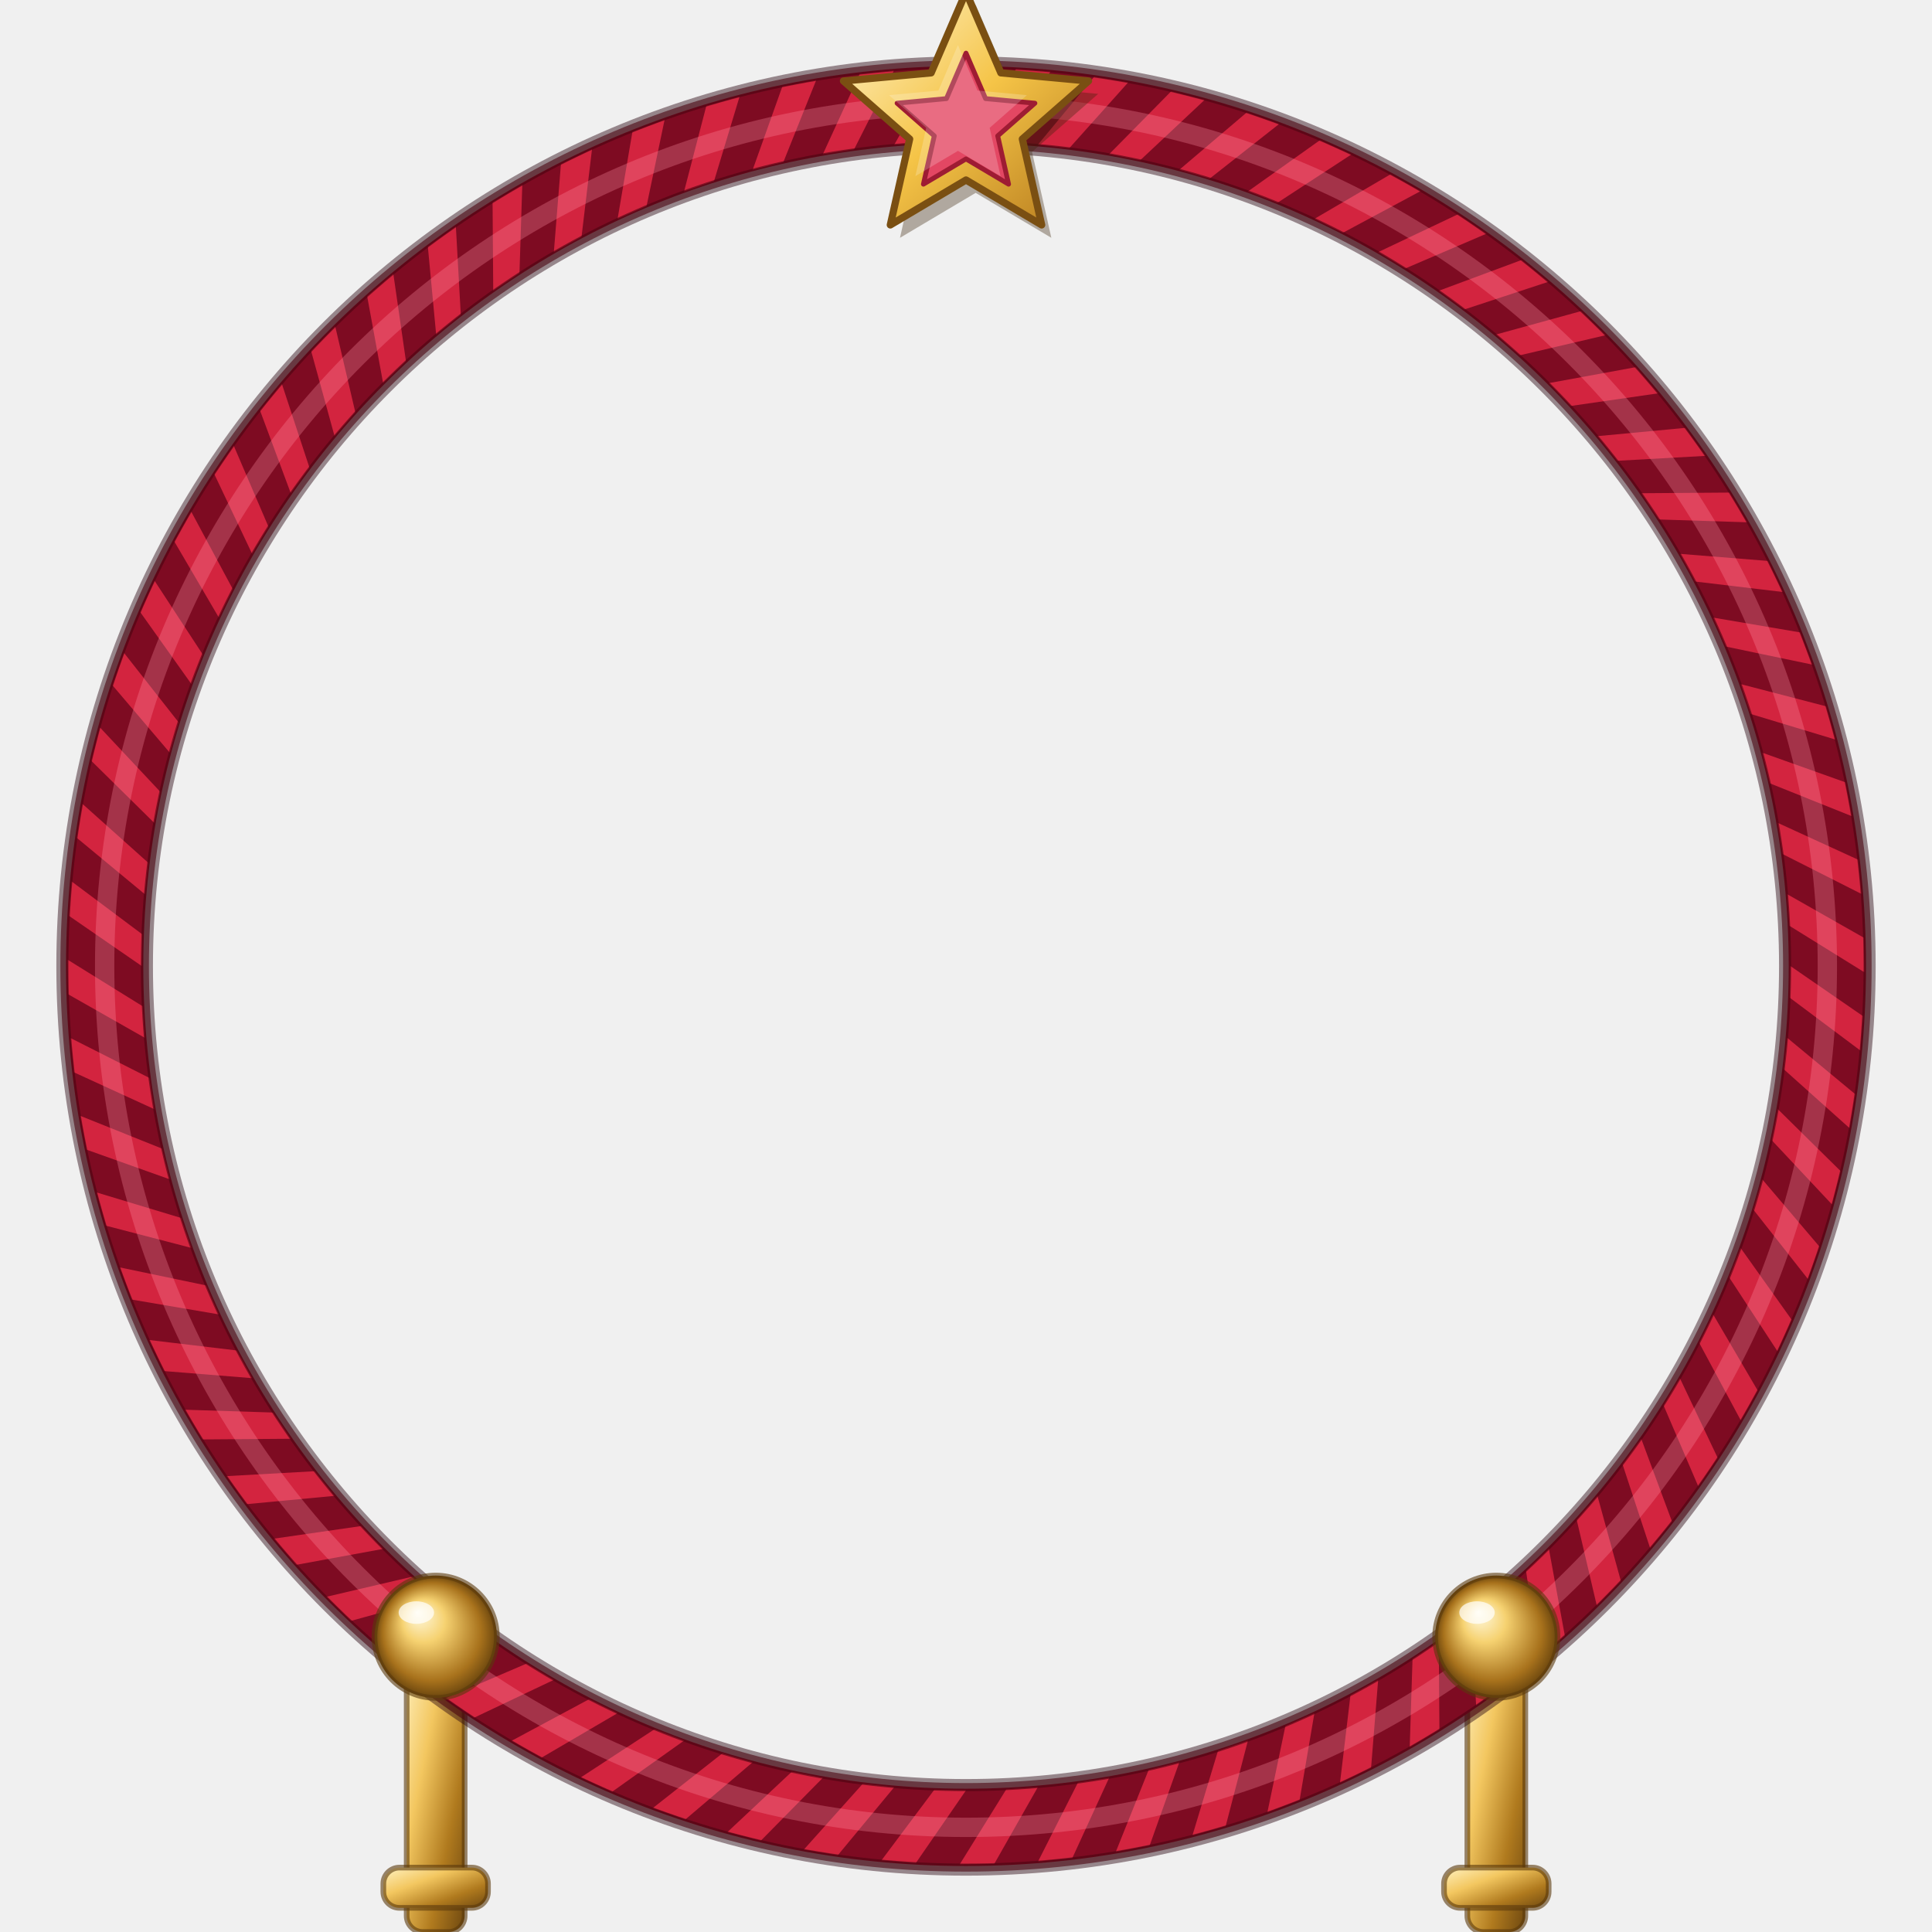
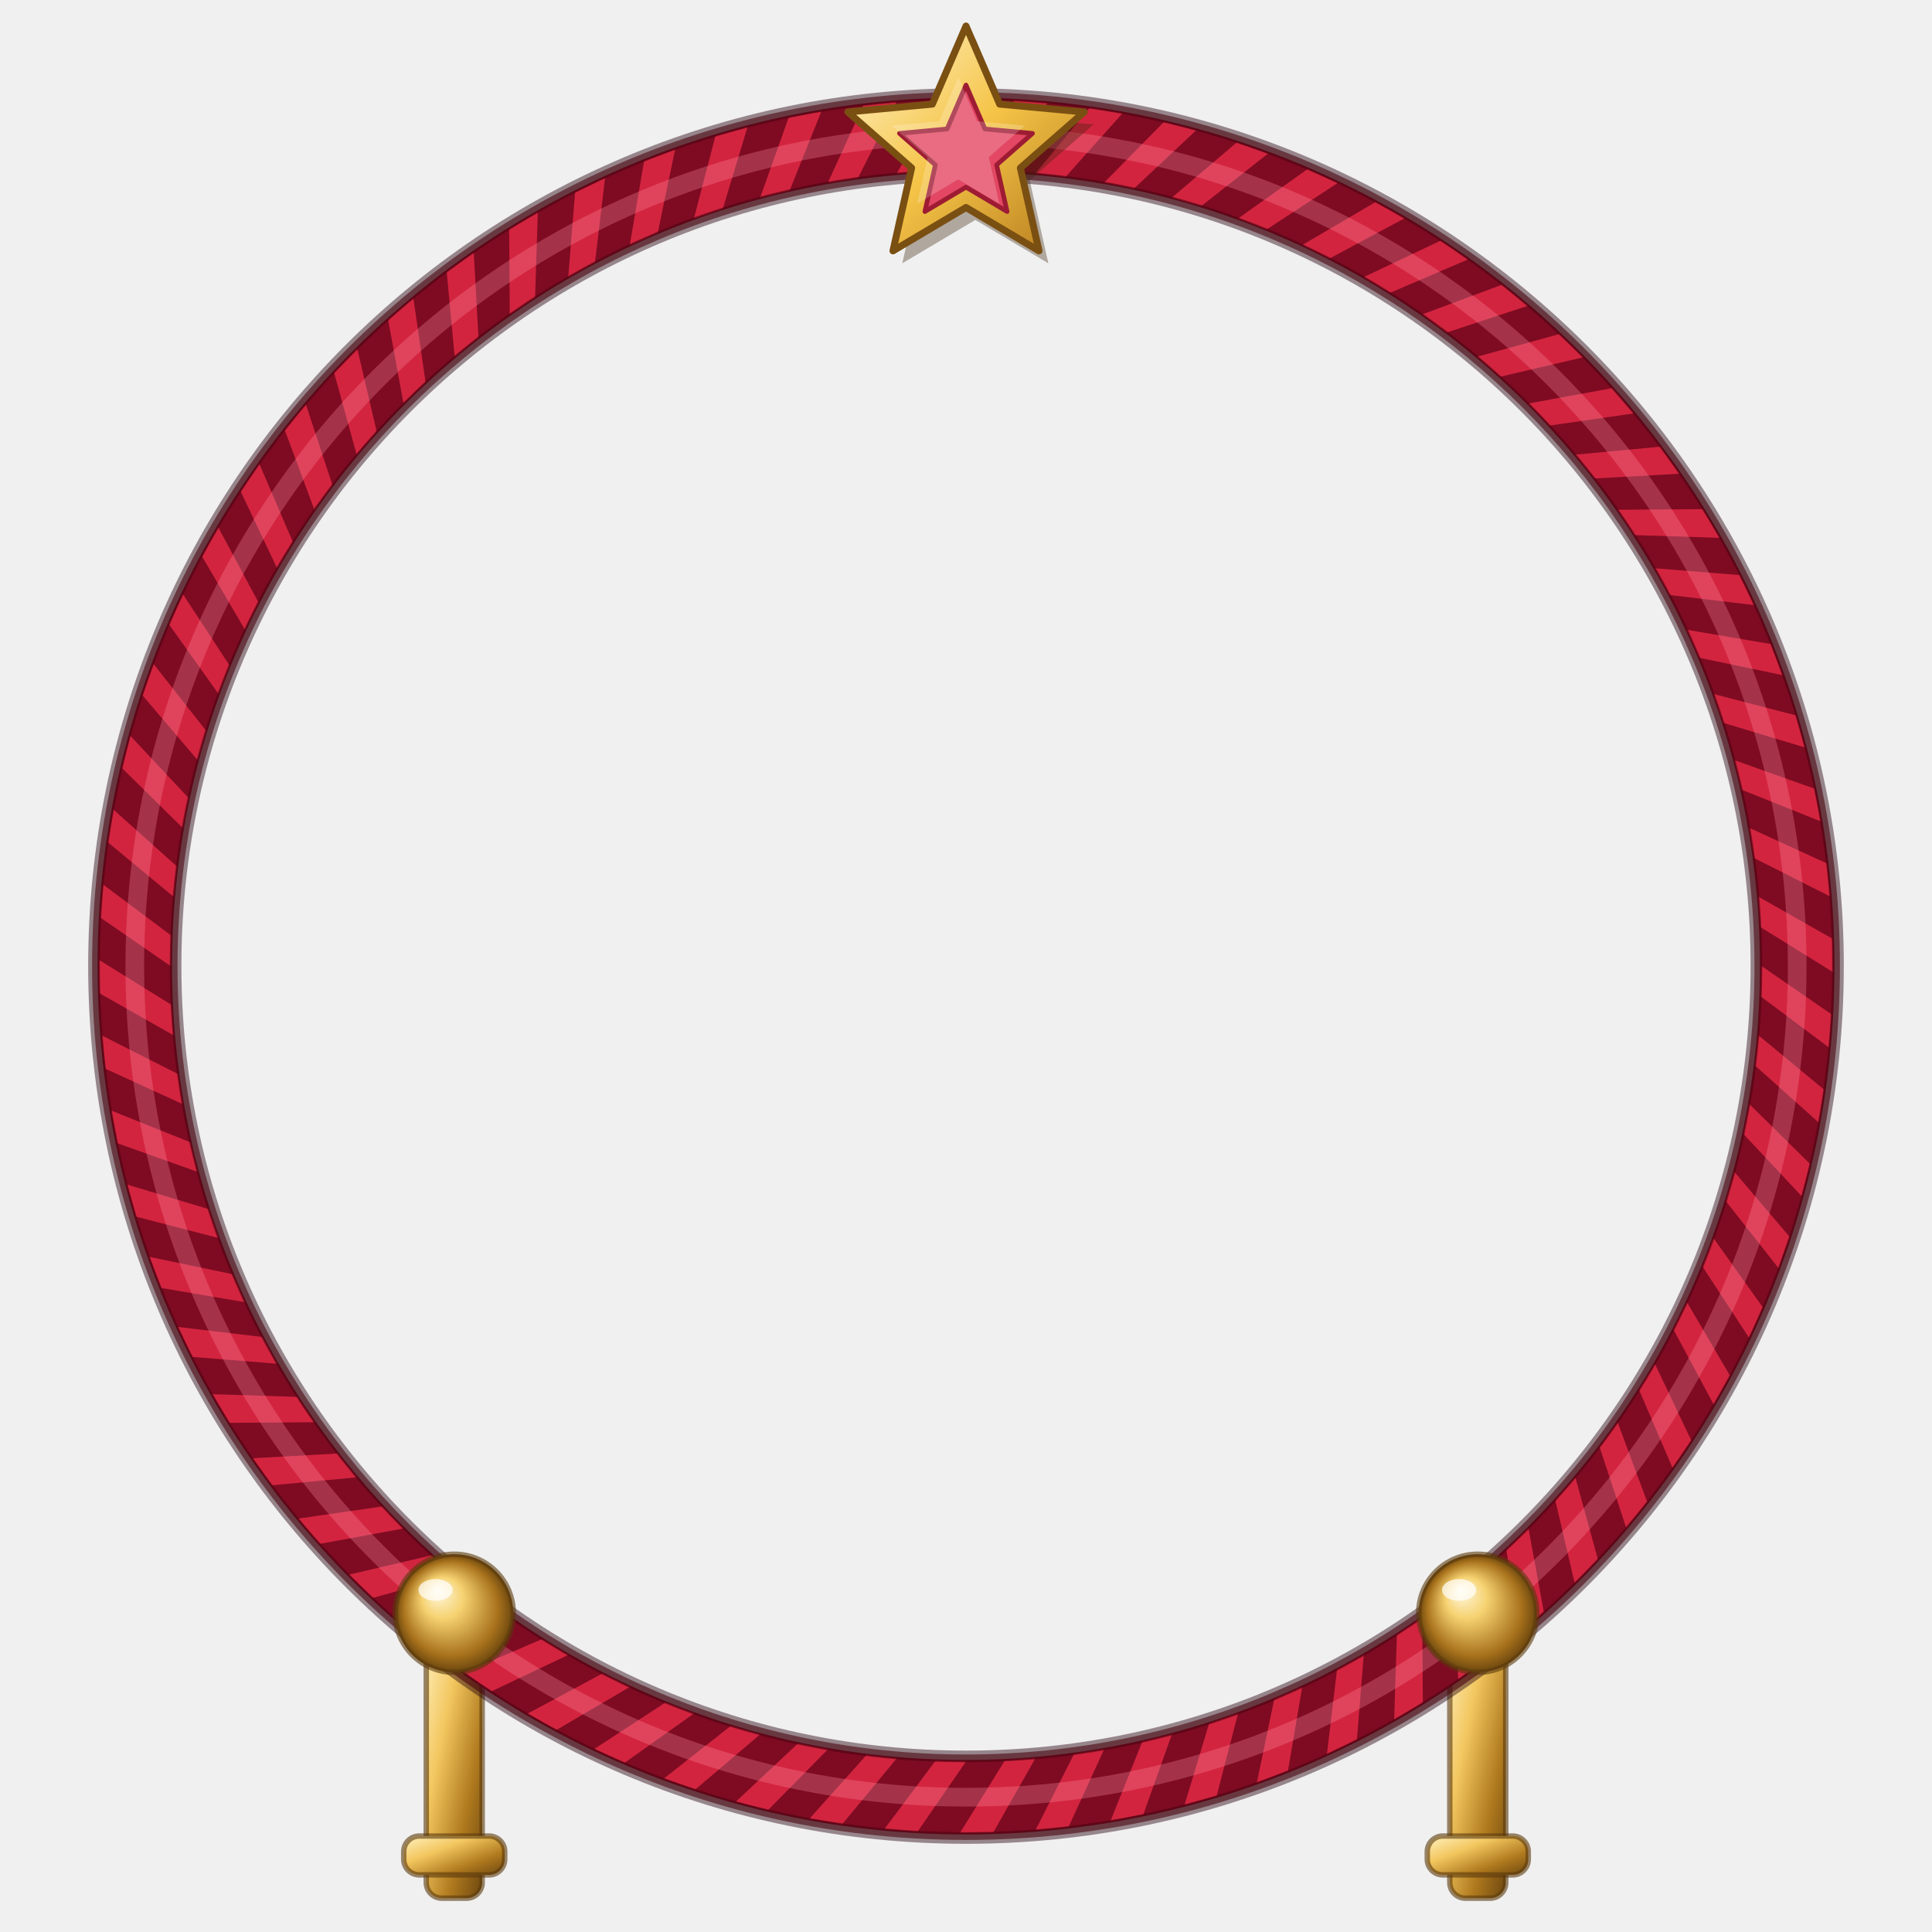
<svg xmlns="http://www.w3.org/2000/svg" viewBox="0 0 240 240" width="240" height="240">
  <defs>
    <linearGradient id="brass" x1="0" y1="0" x2="1" y2="1">
      <stop offset="0" stop-color="#FFF2C2" />
      <stop offset="0.35" stop-color="#F3C760" />
      <stop offset="0.7" stop-color="#B07A1E" />
      <stop offset="1" stop-color="#6E4810" />
    </linearGradient>
    <radialGradient id="ball" cx="0.5" cy="0.5" r="0.5" fx="0.35" fy="0.3">
      <stop offset="0" stop-color="#FFFBE6" />
      <stop offset="0.35" stop-color="#F6D271" />
      <stop offset="0.8" stop-color="#A8721C" />
      <stop offset="1" stop-color="#6B460E" />
    </radialGradient>
    <linearGradient id="starg" x1="0" y1="0" x2="1" y2="1">
      <stop offset="0" stop-color="#FFF6D2" />
      <stop offset="0.5" stop-color="#F5C447" />
      <stop offset="1" stop-color="#B3781C" />
    </linearGradient>
    <radialGradient id="flash" cx="0.5" cy="0.5" r="0.5">
      <stop offset="0" stop-color="#FFFFFF" />
      <stop offset="1" stop-color="#FFFFFF" stop-opacity="0" />
    </radialGradient>
  </defs>
  <style>.fx{opacity:0;animation:fx 3.6s ease-out infinite}@keyframes fx{0%,70%,100%{opacity:0;transform:scale(.2)}74%{opacity:1;transform:scale(1.1)}86%{opacity:0;transform:scale(.6)}}@media (prefers-reduced-motion:reduce){*{animation:none!important}}</style>
-   <rect x="50.52" y="204.32" width="7.2" height="35.68" rx="2" fill="url(#brass)" stroke="#5A3A0C" stroke-opacity=".6" stroke-width=".7" />
-   <rect x="47.62" y="232" width="13" height="5" rx="2" fill="url(#brass)" stroke="#5A3A0C" stroke-opacity=".6" stroke-width=".7" />
-   <rect x="182.28" y="204.32" width="7.2" height="35.68" rx="2" fill="url(#brass)" stroke="#5A3A0C" stroke-opacity=".6" stroke-width=".7" />
-   <rect x="179.38" y="232" width="13" height="5" rx="2" fill="url(#brass)" stroke="#5A3A0C" stroke-opacity=".6" stroke-width=".7" />
-   <circle cx="120" cy="120" r="107" fill="none" stroke="#2A0510" stroke-opacity=".45" stroke-width="12" />
-   <circle cx="120" cy="120" r="107" fill="none" stroke="#7E0B22" stroke-width="9.6" />
-   <path d="M222.4,120L222.32,123.93L231.1,130.5L231.43,126.23ZM222.01,128.92L221.59,132.83L229.77,140.15L230.46,135.92ZM220.84,137.78L220.09,141.64L227.59,149.64L228.65,145.48ZM218.91,146.5L217.82,150.28L224.6,158.9L226.02,154.86ZM216.22,155.02L214.81,158.69L220.81,167.87L222.58,163.96ZM212.81,163.28L211.08,166.81L216.26,176.47L218.35,172.74ZM208.68,171.2L206.65,174.57L210.97,184.65L213.38,181.11ZM203.88,178.73L201.56,181.91L204.99,192.33L207.7,189.01ZM198.44,185.82L195.86,188.78L198.36,199.46L201.35,196.4ZM192.41,192.41L189.57,195.13L191.14,205.99L194.39,203.2ZM185.82,198.44L182.76,200.91L183.37,211.86L186.85,209.36ZM178.73,203.88L175.47,206.07L175.12,217.04L178.81,214.85ZM171.2,208.68L167.76,210.58L166.46,221.47L170.32,219.61ZM163.28,212.81L159.68,214.4L157.44,225.13L161.44,223.62ZM155.02,216.22L151.3,217.5L148.13,228L152.26,226.84ZM146.5,218.91L142.69,219.86L138.61,230.04L142.82,229.24ZM137.78,220.84L133.9,221.45L128.95,231.24L133.21,230.81ZM128.92,222.01L125,222.28L119.22,231.6L123.51,231.54ZM120,222.4L116.07,222.32L109.5,231.1L113.77,231.43ZM111.08,222.01L107.17,221.59L99.85,229.77L104.08,230.46ZM102.22,220.84L98.36,220.09L90.36,227.59L94.52,228.65ZM93.5,218.91L89.72,217.82L81.1,224.6L85.14,226.02ZM84.98,216.22L81.31,214.81L72.13,220.81L76.04,222.58ZM76.72,212.81L73.19,211.08L63.53,216.26L67.26,218.35ZM68.8,208.68L65.43,206.65L55.35,210.97L58.89,213.38ZM61.27,203.88L58.09,201.56L47.67,204.99L50.99,207.7ZM54.18,198.44L51.22,195.86L40.54,198.36L43.6,201.35ZM47.59,192.41L44.87,189.57L34.01,191.14L36.8,194.39ZM41.56,185.82L39.09,182.76L28.14,183.37L30.64,186.85ZM36.12,178.73L33.93,175.47L22.96,175.12L25.15,178.81ZM31.32,171.2L29.42,167.76L18.53,166.46L20.39,170.32ZM27.19,163.28L25.6,159.68L14.87,157.44L16.38,161.44ZM23.78,155.02L22.5,151.3L12,148.13L13.16,152.26ZM21.09,146.5L20.14,142.69L9.96,138.61L10.76,142.82ZM19.16,137.78L18.55,133.9L8.76,128.95L9.19,133.21ZM17.99,128.92L17.72,125L8.4,119.22L8.46,123.51ZM17.6,120L17.68,116.07L8.9,109.5L8.57,113.77ZM17.99,111.08L18.41,107.17L10.23,99.85L9.54,104.08ZM19.16,102.22L19.91,98.36L12.41,90.36L11.35,94.52ZM21.09,93.5L22.18,89.72L15.4,81.1L13.98,85.14ZM23.78,84.98L25.19,81.31L19.19,72.13L17.42,76.04ZM27.19,76.72L28.92,73.19L23.74,63.53L21.65,67.26ZM31.32,68.8L33.35,65.43L29.03,55.35L26.62,58.89ZM36.12,61.27L38.44,58.09L35.01,47.67L32.3,50.99ZM41.56,54.18L44.14,51.22L41.64,40.54L38.65,43.6ZM47.59,47.59L50.43,44.87L48.86,34.01L45.61,36.8ZM54.18,41.56L57.24,39.09L56.63,28.14L53.15,30.64ZM61.27,36.12L64.53,33.93L64.88,22.96L61.19,25.15ZM68.8,31.32L72.24,29.42L73.54,18.53L69.68,20.39ZM76.72,27.19L80.32,25.6L82.56,14.87L78.56,16.38ZM84.98,23.78L88.7,22.5L91.87,12L87.74,13.16ZM93.5,21.09L97.31,20.14L101.39,9.96L97.18,10.76ZM102.22,19.16L106.1,18.55L111.05,8.76L106.79,9.19ZM111.08,17.99L115,17.72L120.78,8.4L116.49,8.46ZM120,17.6L123.93,17.68L130.5,8.9L126.23,8.57ZM128.92,17.99L132.83,18.41L140.15,10.23L135.92,9.54ZM137.78,19.16L141.64,19.91L149.64,12.41L145.48,11.35ZM146.5,21.09L150.28,22.18L158.9,15.4L154.86,13.98ZM155.02,23.78L158.69,25.19L167.87,19.19L163.96,17.42ZM163.28,27.19L166.81,28.92L176.47,23.74L172.74,21.65ZM171.2,31.32L174.57,33.35L184.65,29.03L181.11,26.62ZM178.73,36.12L181.91,38.44L192.33,35.01L189.01,32.3ZM185.82,41.56L188.78,44.14L199.46,41.64L196.4,38.65ZM192.41,47.59L195.13,50.43L205.99,48.86L203.2,45.61ZM198.44,54.18L200.91,57.24L211.86,56.63L209.36,53.15ZM203.88,61.27L206.07,64.53L217.04,64.88L214.85,61.19ZM208.68,68.8L210.58,72.24L221.47,73.54L219.61,69.68ZM212.81,76.72L214.4,80.32L225.13,82.56L223.62,78.56ZM216.22,84.98L217.5,88.7L228,91.87L226.84,87.74ZM218.91,93.5L219.86,97.31L230.04,101.39L229.24,97.18ZM220.84,102.22L221.45,106.1L231.24,111.05L230.81,106.79ZM222.01,111.08L222.28,115L231.6,120.78L231.54,116.49Z" fill="#D3243F" />
-   <circle cx="120" cy="120" r="107" fill="none" stroke="#FF8FA3" stroke-opacity=".3" stroke-width="2.4" />
-   <circle cx="120" cy="120" r="102" fill="none" stroke="#4A0410" stroke-opacity=".6" stroke-width="1" />
-   <circle cx="120" cy="120" r="112" fill="none" stroke="#4A0410" stroke-opacity=".6" stroke-width="1" />
-   <circle cx="54.12" cy="203.32" r="7.6" fill="url(#ball)" stroke="#5A3A0C" stroke-opacity=".6" stroke-width=".7" />
-   <ellipse cx="51.72" cy="200.32" rx="2.2" ry="1.4" fill="#fff" opacity=".7" />
-   <circle cx="185.88" cy="203.32" r="7.6" fill="url(#ball)" stroke="#5A3A0C" stroke-opacity=".6" stroke-width=".7" />
-   <ellipse cx="183.48" cy="200.32" rx="2.2" ry="1.4" fill="#fff" opacity=".7" />
-   <path d="M120,-1L124.33,9.05L135.22,10.06L127,17.27L129.4,27.94L120,22.36L110.6,27.94L113,17.27L104.78,10.06L115.67,9.05Z" fill="#3A2208" opacity=".35" transform="translate(1.2 1.6)" />
-   <path d="M120,-1L124.33,9.05L135.22,10.06L127,17.27L129.4,27.94L120,22.36L110.6,27.94L113,17.27L104.78,10.06L115.67,9.05Z" fill="url(#starg)" stroke="#7A4F12" stroke-width=".9" stroke-linejoin="round" />
-   <path d="M120,6.6L122.43,12.25L128.56,12.82L123.94,16.88L125.29,22.88L120,19.74L114.71,22.88L116.06,16.88L111.44,12.82L117.57,12.25Z" fill="#E34763" stroke="#9E1C33" stroke-width=".6" stroke-linejoin="round" />
-   <path d="M120,6.6L122.43,12.25L128.56,12.82L123.94,16.88L125.29,22.88L120,19.74L114.71,22.88L116.06,16.88L111.44,12.82L117.57,12.25Z" fill="#fff" opacity=".2" transform="translate(-1 -1)" />
-   <g class="fx" style="animation-delay:0s;transform-origin:36px 46px">
-     <circle cx="36" cy="46" r="11.7" fill="url(#flash)" opacity=".8" />
-     <path d="M36,37Q37.08,44.92 45,46Q37.08,47.08 36,55Q34.92,47.08 27,46Q34.92,44.92 36,37Z" fill="#fff" />
-   </g>
-   <g class="fx" style="animation-delay:-1.2s;transform-origin:206px 52px">
-     <circle cx="206" cy="52" r="10.4" fill="url(#flash)" opacity=".8" />
-     <path d="M206,44Q206.96,51.04 214,52Q206.96,52.96 206,60Q205.04,52.96 198,52Q205.04,51.04 206,44Z" fill="#fff" />
-   </g>
-   <g class="fx" style="animation-delay:-2.3s;transform-origin:222px 150px">
-     <circle cx="222" cy="150" r="9.1" fill="url(#flash)" opacity=".8" />
-     <path d="M222,143Q222.84,149.16 229,150Q222.84,150.84 222,157Q221.16,150.84 215,150Q221.16,149.16 222,143Z" fill="#fff" />
-   </g>
-   <g class="fx" style="animation-delay:-3.1s;transform-origin:18px 132px">
-     <circle cx="18" cy="132" r="9.75" fill="url(#flash)" opacity=".8" />
-     <path d="M18,124.5Q18.9,131.1 25.5,132Q18.9,132.9 18,139.5Q17.1,132.9 10.5,132Q17.1,131.1 18,124.5Z" fill="#fff" />
-   </g>
-   <g class="fx" style="animation-delay:-1.8s;transform-origin:176px 222px">
-     <circle cx="176" cy="222" r="8.45" fill="url(#flash)" opacity=".8" />
-     <path d="M176,215.5Q176.78,221.22 182.5,222Q176.78,222.78 176,228.5Q175.22,222.78 169.5,222Q175.22,221.22 176,215.5Z" fill="#fff" />
+   <g transform="translate(120 120) scale(0.965) translate(-120 -120)">
+     <rect x="50.52" y="204.32" width="7.2" height="35.68" rx="2" fill="url(#brass)" stroke="#5A3A0C" stroke-opacity=".6" stroke-width=".7" />
+     <rect x="47.62" y="232" width="13" height="5" rx="2" fill="url(#brass)" stroke="#5A3A0C" stroke-opacity=".6" stroke-width=".7" />
+     <rect x="182.28" y="204.32" width="7.2" height="35.68" rx="2" fill="url(#brass)" stroke="#5A3A0C" stroke-opacity=".6" stroke-width=".7" />
+     <rect x="179.38" y="232" width="13" height="5" rx="2" fill="url(#brass)" stroke="#5A3A0C" stroke-opacity=".6" stroke-width=".7" />
+     <circle cx="120" cy="120" r="107" fill="none" stroke="#2A0510" stroke-opacity=".45" stroke-width="12" />
+     <circle cx="120" cy="120" r="107" fill="none" stroke="#7E0B22" stroke-width="9.6" />
+     <path d="M222.4,120L222.32,123.93L231.1,130.5L231.43,126.23ZM222.01,128.92L221.59,132.83L229.77,140.15L230.46,135.92ZM220.84,137.78L220.09,141.64L227.59,149.64L228.65,145.48ZM218.91,146.5L217.82,150.28L224.6,158.9L226.02,154.86ZM216.22,155.02L214.81,158.69L220.81,167.87L222.58,163.96ZM212.81,163.28L211.08,166.81L216.26,176.47L218.35,172.74ZM208.68,171.2L206.65,174.57L210.97,184.65L213.38,181.11ZM203.88,178.73L201.56,181.91L204.99,192.33L207.7,189.01ZM198.44,185.82L195.86,188.78L198.36,199.46L201.35,196.4ZM192.41,192.41L189.57,195.13L191.14,205.99L194.39,203.2ZM185.82,198.44L182.76,200.91L183.37,211.86L186.85,209.36ZM178.73,203.88L175.47,206.07L175.12,217.04L178.81,214.85ZM171.2,208.68L167.76,210.58L166.46,221.47L170.32,219.61ZM163.28,212.81L159.68,214.4L157.44,225.13L161.44,223.62ZM155.02,216.22L151.3,217.5L148.13,228L152.26,226.84ZM146.5,218.91L142.69,219.86L138.61,230.04L142.82,229.24ZM137.78,220.84L133.9,221.45L128.95,231.24L133.21,230.81ZM128.92,222.01L125,222.28L119.22,231.6L123.51,231.54ZM120,222.4L116.07,222.32L109.5,231.1L113.77,231.43ZM111.08,222.01L107.17,221.59L99.85,229.77L104.08,230.46ZM102.22,220.84L98.36,220.09L90.36,227.59L94.52,228.65ZM93.5,218.91L89.72,217.82L81.1,224.6L85.14,226.02ZM84.98,216.22L81.31,214.81L72.13,220.81L76.04,222.58ZM76.72,212.81L73.19,211.08L63.53,216.26L67.26,218.35ZM68.8,208.68L65.43,206.65L55.35,210.97L58.89,213.38ZM61.27,203.88L58.09,201.56L47.67,204.99L50.99,207.7ZM54.18,198.44L51.22,195.86L40.54,198.36L43.6,201.35ZM47.59,192.41L44.87,189.57L34.01,191.14L36.8,194.39ZM41.56,185.82L39.09,182.76L28.14,183.37L30.64,186.85ZM36.12,178.73L33.93,175.47L22.96,175.12L25.15,178.81ZM31.32,171.2L29.42,167.76L18.53,166.46L20.39,170.32ZM27.19,163.28L25.6,159.68L14.87,157.44L16.38,161.44ZM23.78,155.02L22.5,151.3L12,148.13L13.16,152.26ZM21.09,146.5L20.14,142.69L9.96,138.61L10.76,142.82ZM19.16,137.78L18.55,133.9L8.76,128.95L9.19,133.21ZM17.99,128.92L17.72,125L8.4,119.22L8.46,123.51ZM17.6,120L17.68,116.07L8.9,109.5L8.57,113.77ZM17.99,111.08L18.41,107.17L10.23,99.85L9.54,104.08ZM19.16,102.22L19.91,98.36L12.41,90.36L11.35,94.52ZM21.09,93.5L22.18,89.72L15.4,81.1L13.98,85.14ZM23.78,84.98L25.19,81.31L19.19,72.13L17.42,76.04ZM27.19,76.72L28.92,73.19L23.74,63.53L21.65,67.26ZM31.32,68.8L33.35,65.43L29.03,55.35L26.62,58.89ZM36.12,61.27L38.44,58.09L35.01,47.67L32.3,50.99ZM41.56,54.18L44.14,51.22L41.64,40.54L38.65,43.6ZM47.59,47.59L50.43,44.87L48.86,34.01L45.61,36.8ZM54.18,41.56L57.24,39.09L56.63,28.14L53.15,30.64ZM61.27,36.12L64.53,33.93L64.88,22.96L61.19,25.15ZM68.8,31.32L72.24,29.42L73.54,18.53L69.68,20.39ZM76.72,27.19L80.32,25.6L82.56,14.87L78.56,16.38ZM84.98,23.78L88.7,22.5L91.87,12L87.74,13.16ZM93.5,21.09L97.31,20.14L101.39,9.96L97.18,10.76ZM102.22,19.16L106.1,18.55L111.05,8.76L106.79,9.19ZM111.08,17.99L115,17.72L120.78,8.4L116.49,8.46ZM120,17.6L123.93,17.68L130.5,8.9L126.23,8.57ZM128.92,17.99L132.83,18.41L140.15,10.23L135.92,9.54ZM137.78,19.16L141.64,19.91L149.64,12.41L145.48,11.35ZM146.5,21.09L150.28,22.18L158.9,15.4L154.86,13.98ZM155.02,23.78L158.69,25.19L167.87,19.19L163.96,17.42ZM163.28,27.19L166.81,28.92L176.47,23.74L172.74,21.65ZM171.2,31.32L174.57,33.35L184.65,29.03L181.11,26.62ZM178.73,36.12L181.91,38.44L192.33,35.01L189.01,32.3ZM185.82,41.56L188.78,44.14L199.46,41.64L196.4,38.65ZM192.41,47.59L195.13,50.43L205.99,48.86L203.2,45.61ZM198.44,54.18L200.91,57.24L211.86,56.63L209.36,53.15ZM203.88,61.27L206.07,64.53L217.04,64.88L214.85,61.19ZM208.68,68.8L210.58,72.24L221.47,73.54L219.61,69.68ZM212.81,76.72L214.4,80.32L225.13,82.56L223.62,78.56ZM216.22,84.98L217.5,88.7L228,91.87L226.84,87.74ZM218.91,93.5L219.86,97.31L230.04,101.39L229.24,97.18ZM220.84,102.22L221.45,106.1L231.24,111.05L230.81,106.79ZM222.01,111.08L222.28,115L231.6,120.78L231.54,116.49Z" fill="#D3243F" />
+     <circle cx="120" cy="120" r="107" fill="none" stroke="#FF8FA3" stroke-opacity=".3" stroke-width="2.4" />
+     <circle cx="120" cy="120" r="102" fill="none" stroke="#4A0410" stroke-opacity=".6" stroke-width="1" />
+     <circle cx="120" cy="120" r="112" fill="none" stroke="#4A0410" stroke-opacity=".6" stroke-width="1" />
+     <circle cx="54.12" cy="203.32" r="7.6" fill="url(#ball)" stroke="#5A3A0C" stroke-opacity=".6" stroke-width=".7" />
+     <ellipse cx="51.72" cy="200.32" rx="2.2" ry="1.4" fill="#fff" opacity=".7" />
+     <circle cx="185.88" cy="203.32" r="7.6" fill="url(#ball)" stroke="#5A3A0C" stroke-opacity=".6" stroke-width=".7" />
+     <ellipse cx="183.48" cy="200.32" rx="2.2" ry="1.4" fill="#fff" opacity=".7" />
+     <path d="M120,-1L124.33,9.05L135.22,10.06L127,17.27L129.4,27.94L120,22.36L110.6,27.94L113,17.27L104.78,10.06L115.67,9.05Z" fill="#3A2208" opacity=".35" transform="translate(1.2 1.6)" />
+     <path d="M120,-1L124.33,9.05L135.22,10.06L127,17.27L129.4,27.94L120,22.36L110.6,27.94L113,17.27L104.78,10.06L115.67,9.05Z" fill="url(#starg)" stroke="#7A4F12" stroke-width=".9" stroke-linejoin="round" />
+     <path d="M120,6.6L122.43,12.25L128.56,12.82L123.94,16.88L125.29,22.88L120,19.74L114.71,22.88L116.06,16.88L111.44,12.82L117.57,12.25Z" fill="#E34763" stroke="#9E1C33" stroke-width=".6" stroke-linejoin="round" />
+     <path d="M120,6.6L122.43,12.25L128.56,12.82L123.94,16.88L125.29,22.88L120,19.74L114.71,22.88L116.06,16.88L111.44,12.82L117.57,12.25Z" fill="#fff" opacity=".2" transform="translate(-1 -1)" />
+     <g class="fx" style="animation-delay:0s;transform-origin:36px 46px">
+       <circle cx="36" cy="46" r="11.7" fill="url(#flash)" opacity=".8" />
+       <path d="M36,37Q37.08,44.92 45,46Q37.08,47.08 36,55Q34.92,47.08 27,46Q34.92,44.92 36,37Z" fill="#fff" />
+     </g>
+     <g class="fx" style="animation-delay:-1.2s;transform-origin:206px 52px">
+       <circle cx="206" cy="52" r="10.4" fill="url(#flash)" opacity=".8" />
+       <path d="M206,44Q206.96,51.04 214,52Q206.96,52.96 206,60Q205.04,52.96 198,52Q205.04,51.04 206,44Z" fill="#fff" />
+     </g>
+     <g class="fx" style="animation-delay:-2.3s;transform-origin:222px 150px">
+       <circle cx="222" cy="150" r="9.1" fill="url(#flash)" opacity=".8" />
+       <path d="M222,143Q222.84,149.16 229,150Q222.84,150.84 222,157Q221.16,150.84 215,150Q221.16,149.16 222,143Z" fill="#fff" />
+     </g>
+     <g class="fx" style="animation-delay:-3.1s;transform-origin:18px 132px">
+       <circle cx="18" cy="132" r="9.75" fill="url(#flash)" opacity=".8" />
+       <path d="M18,124.5Q18.9,131.1 25.5,132Q18.9,132.9 18,139.5Q17.1,132.9 10.5,132Q17.1,131.1 18,124.5Z" fill="#fff" />
+     </g>
+     <g class="fx" style="animation-delay:-1.8s;transform-origin:176px 222px">
+       <circle cx="176" cy="222" r="8.45" fill="url(#flash)" opacity=".8" />
+       <path d="M176,215.5Q176.78,221.22 182.5,222Q176.78,222.78 176,228.5Q175.22,222.78 169.5,222Q175.22,221.22 176,215.5Z" fill="#fff" />
+     </g>
  </g>
</svg>
